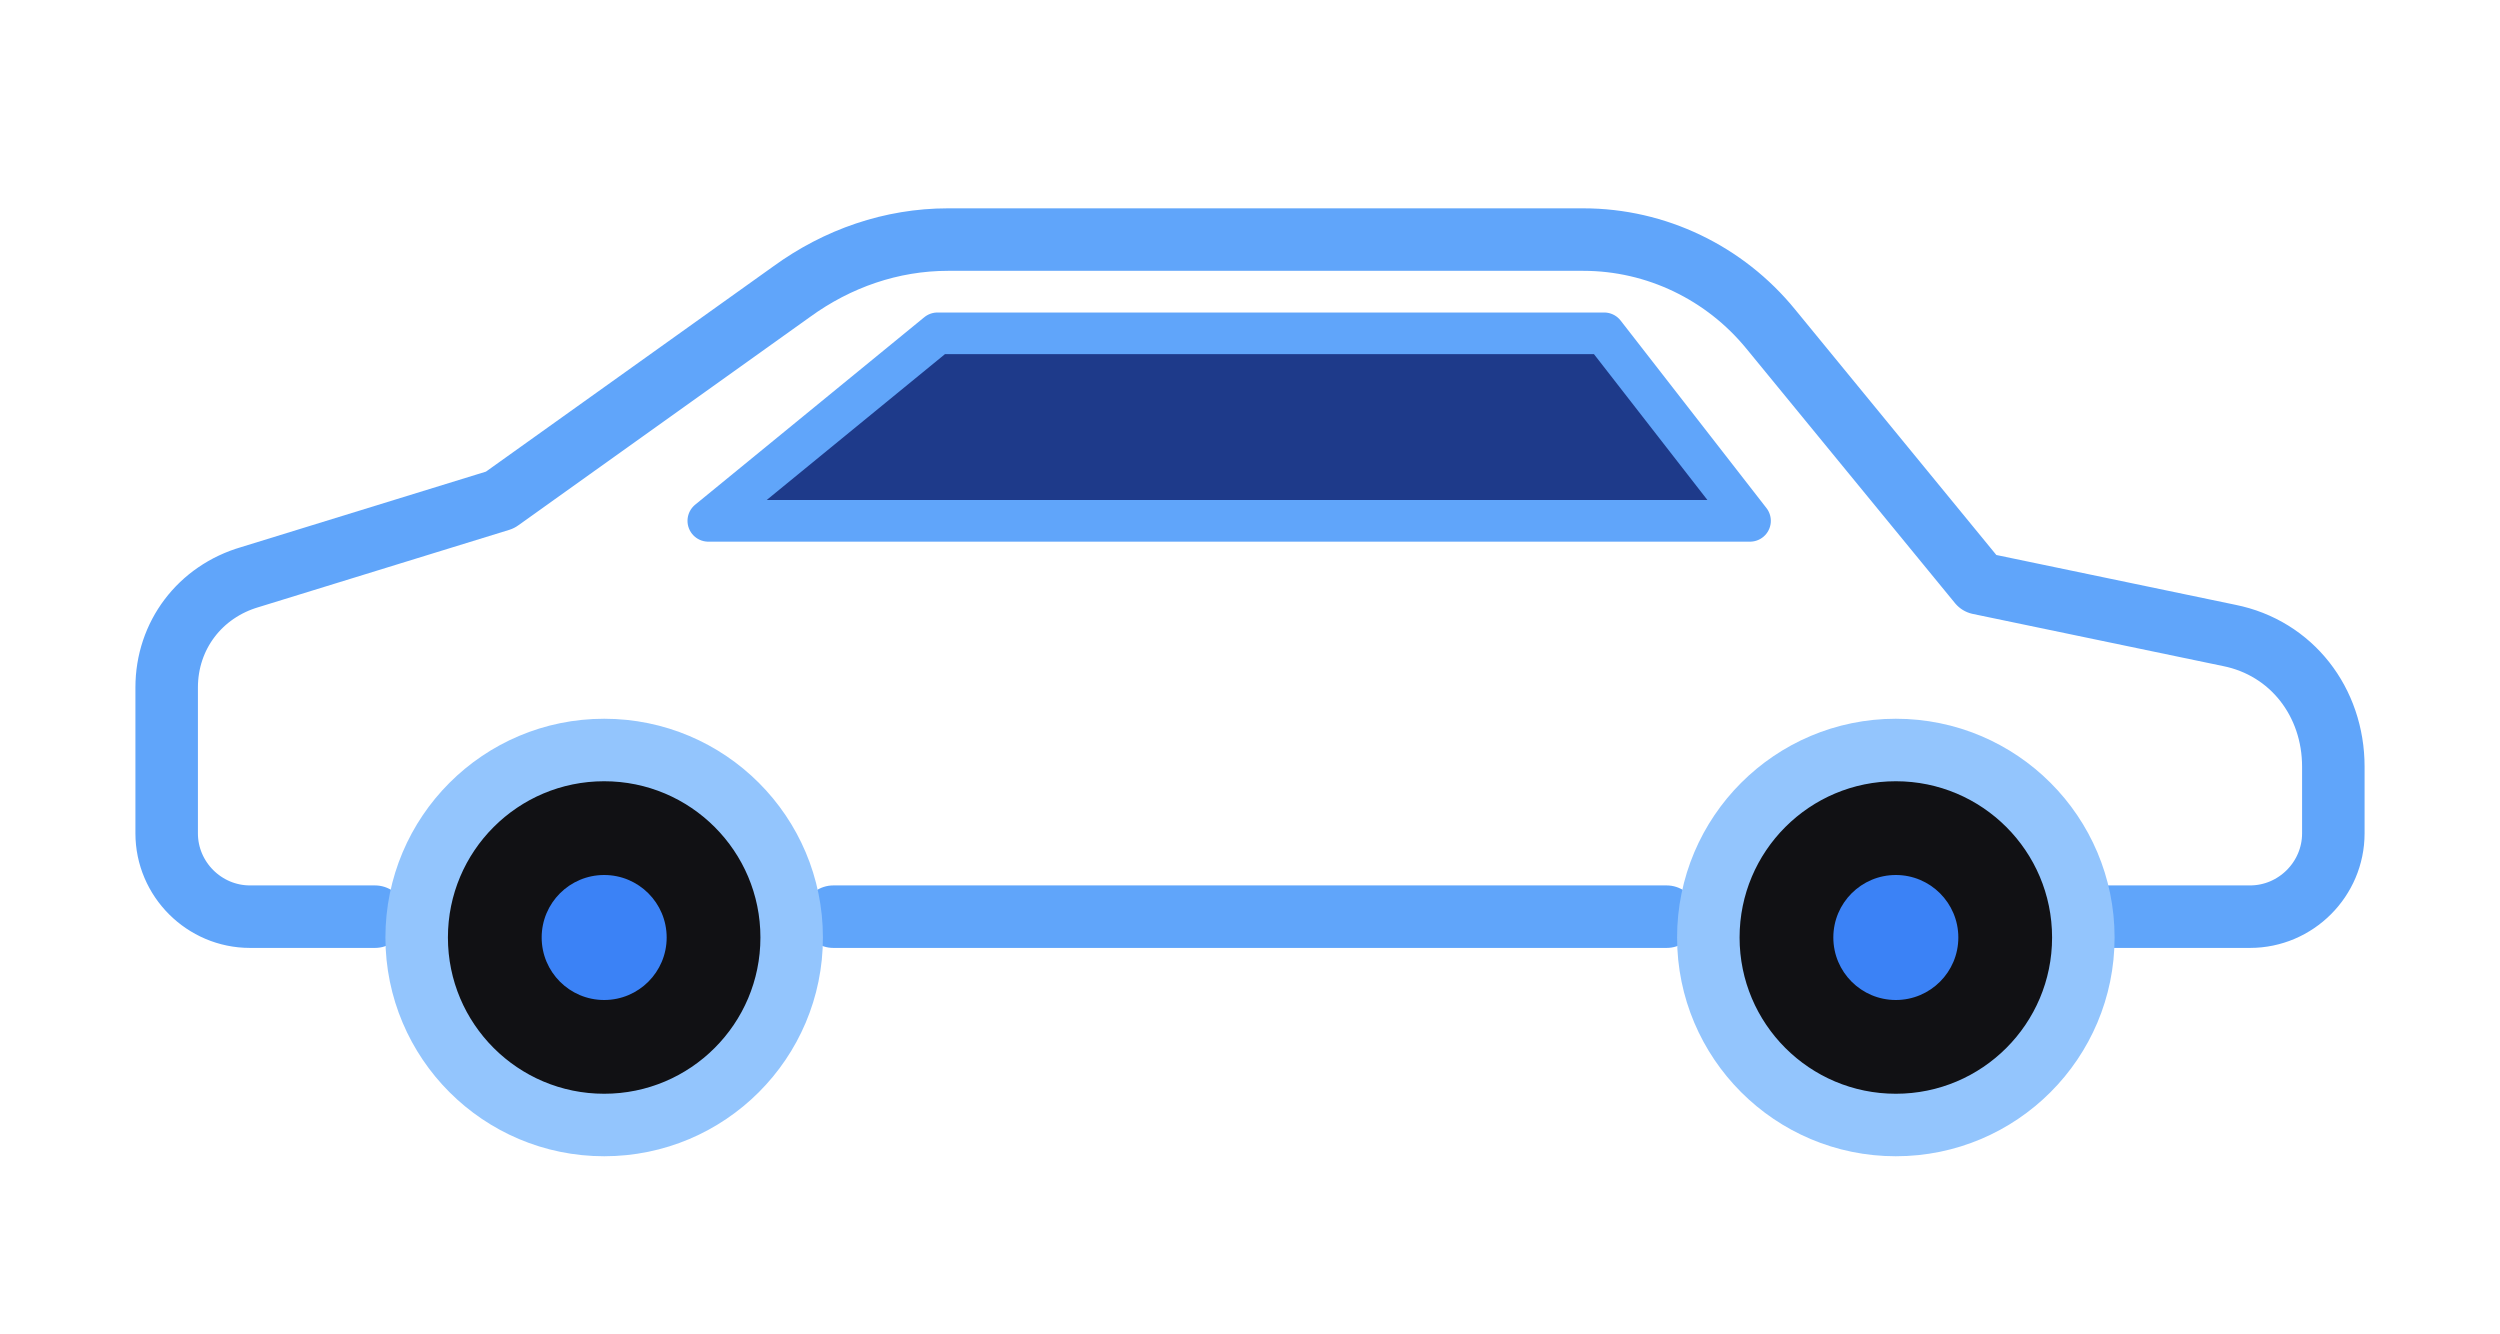
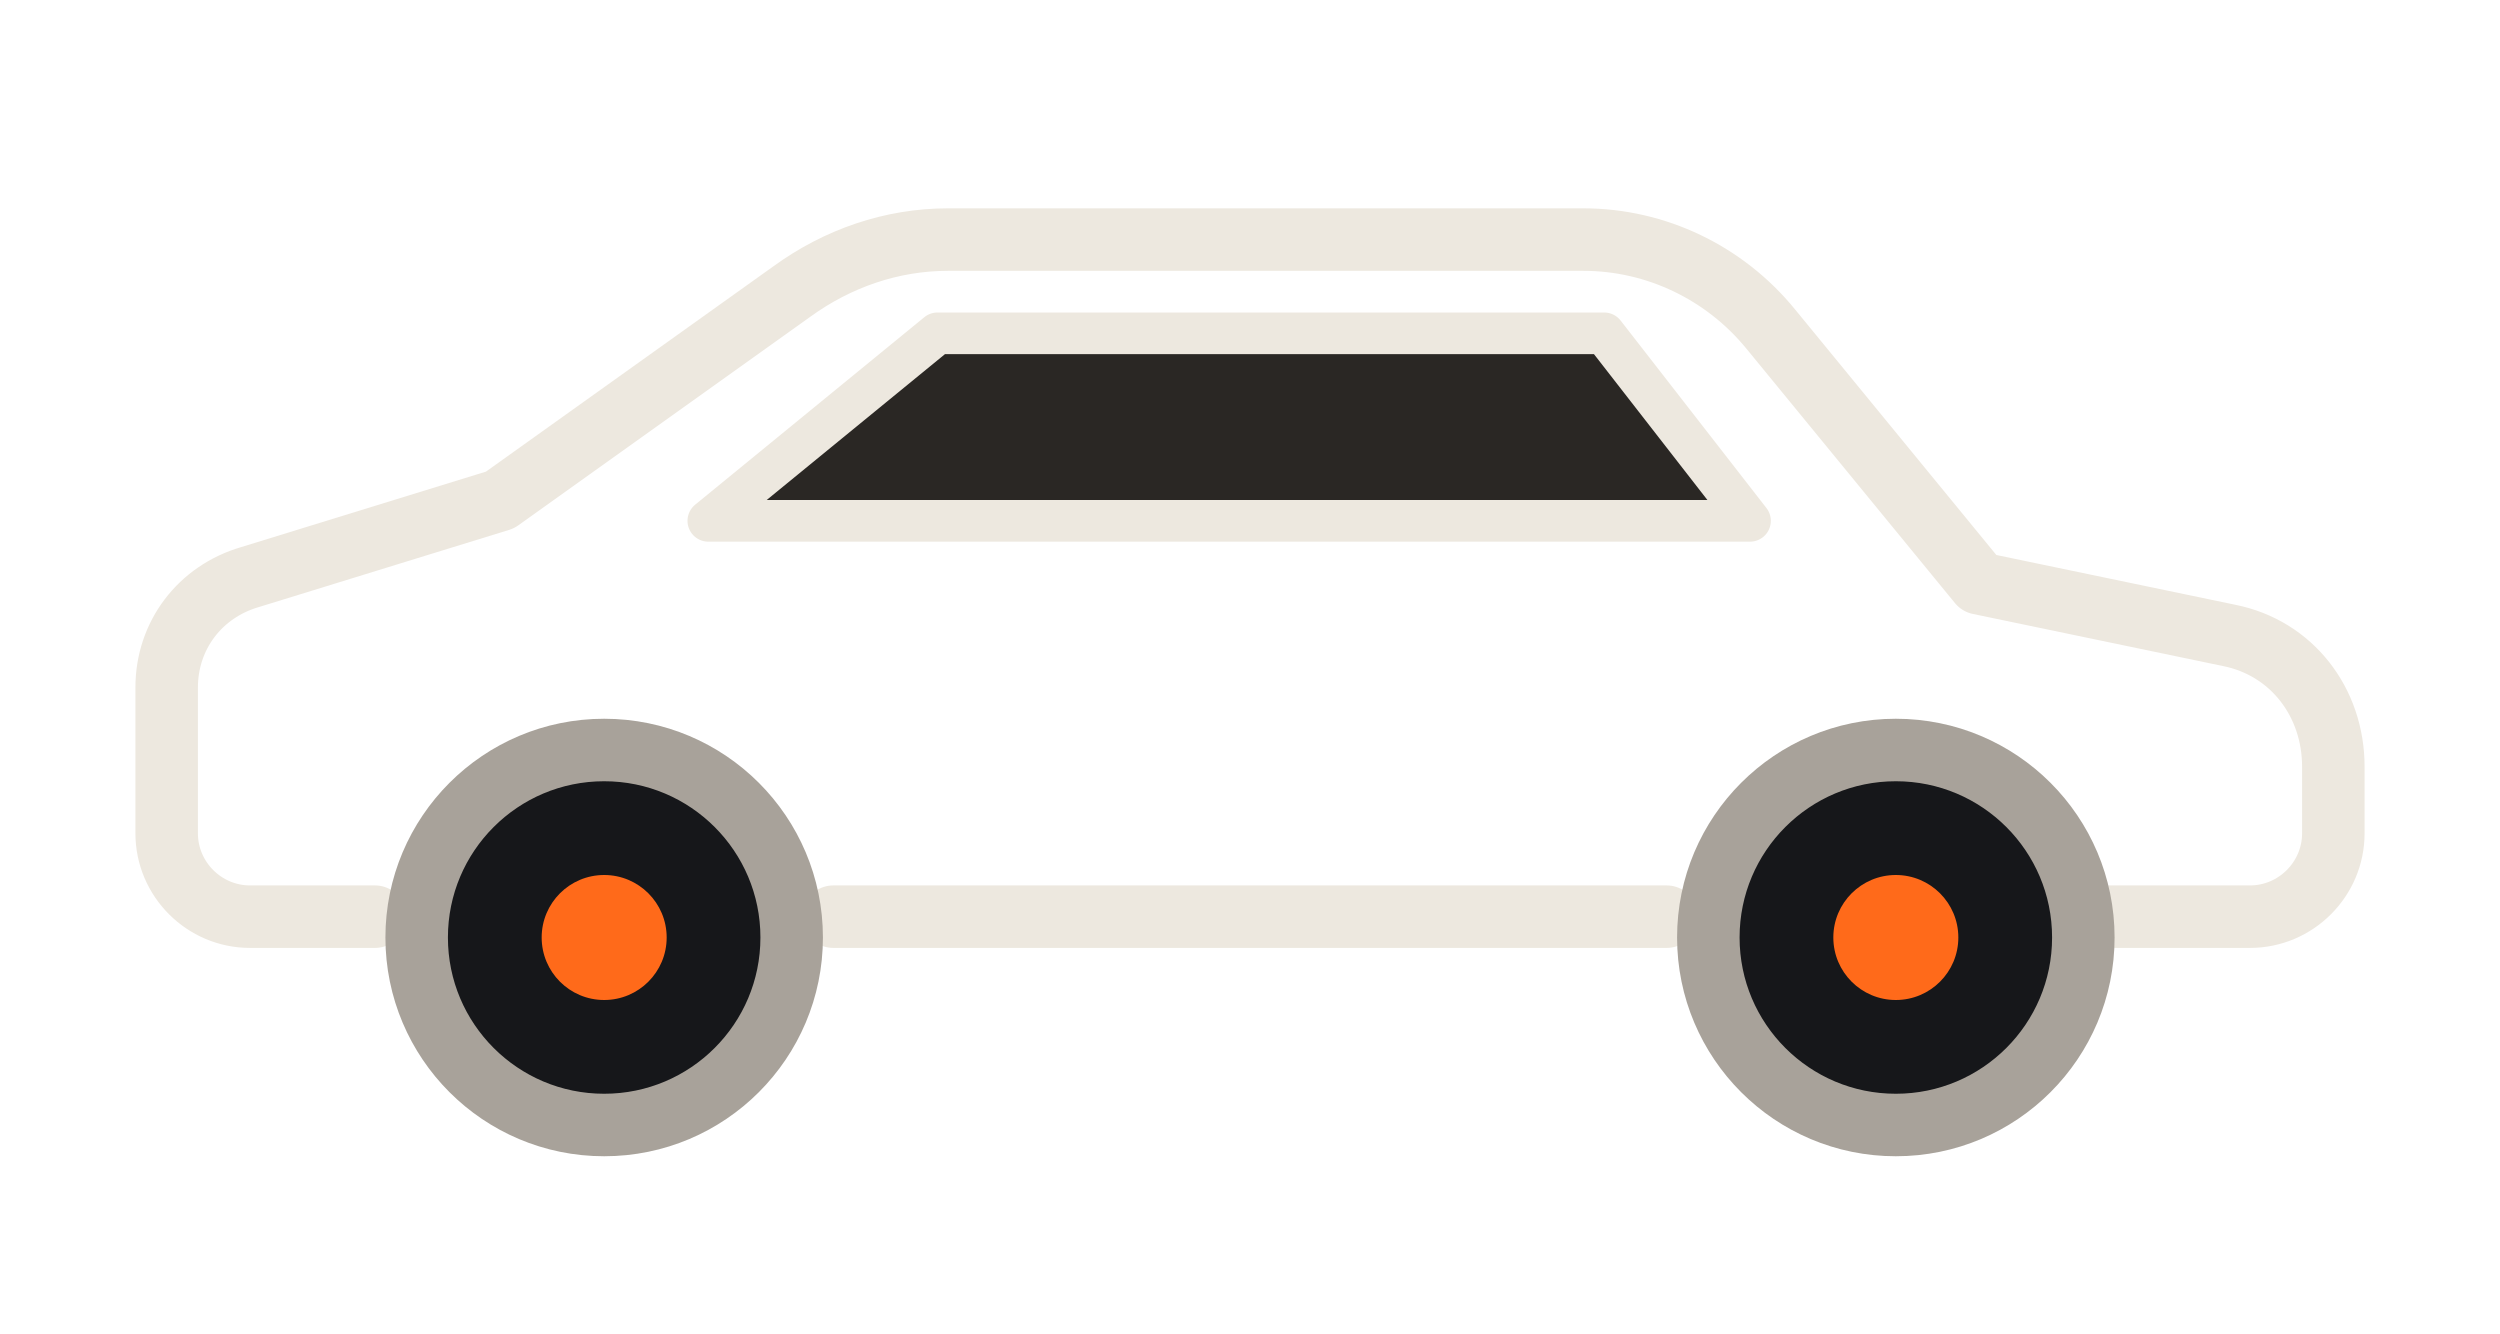
<svg xmlns="http://www.w3.org/2000/svg" viewBox="0 0 120 64" fill="none">
-   <path d="M18 44H12C9.8 44 8 42.2 8 40V33C8 30.5 9.6 28.4 12 27.7L24 24L38 14C40.2 12.4 42.8 11.5 45.5 11.5H76C79.5 11.5 82.8 13.1 85 15.8L95 28L107 30.5C110 31.1 112 33.7 112 36.8V40C112 42.2 110.2 44 108 44H101" stroke="#60A5FA" stroke-width="3" stroke-linecap="round" stroke-linejoin="round" />
-   <path d="M34 25H84L77 16H45L34 25Z" fill="#1E3A8A" stroke="#60A5FA" stroke-width="2" stroke-linejoin="round" />
-   <line x1="40" y1="44" x2="80" y2="44" stroke="#60A5FA" stroke-width="3" stroke-linecap="round" />
-   <circle cx="29" cy="45" r="9" fill="#111114" stroke="#93C5FD" stroke-width="3" />
-   <circle cx="29" cy="45" r="3" fill="#3B82F6" />
-   <circle cx="91" cy="45" r="9" fill="#111114" stroke="#93C5FD" stroke-width="3" />
-   <circle cx="91" cy="45" r="3" fill="#3B82F6" />
+   <path d="M18 44H12C9.8 44 8 42.2 8 40V33C8 30.5 9.6 28.4 12 27.7L24 24L38 14C40.2 12.4 42.8 11.5 45.5 11.5H76C79.5 11.5 82.8 13.1 85 15.8L95 28L107 30.5C110 31.1 112 33.7 112 36.8V40C112 42.2 110.2 44 108 44H101" stroke="#EDE8DF" stroke-width="3" stroke-linecap="round" stroke-linejoin="round" />
+   <path d="M34 25H84L77 16H45L34 25Z" fill="#2A2724" stroke="#EDE8DF" stroke-width="2" stroke-linejoin="round" />
+   <line x1="40" y1="44" x2="80" y2="44" stroke="#EDE8DF" stroke-width="3" stroke-linecap="round" />
+   <circle cx="29" cy="45" r="9" fill="#16171A" stroke="#A8A29A" stroke-width="3" />
+   <circle cx="29" cy="45" r="3" fill="#FF6A1A" />
+   <circle cx="91" cy="45" r="9" fill="#16171A" stroke="#A8A29A" stroke-width="3" />
+   <circle cx="91" cy="45" r="3" fill="#FF6A1A" />
</svg>
